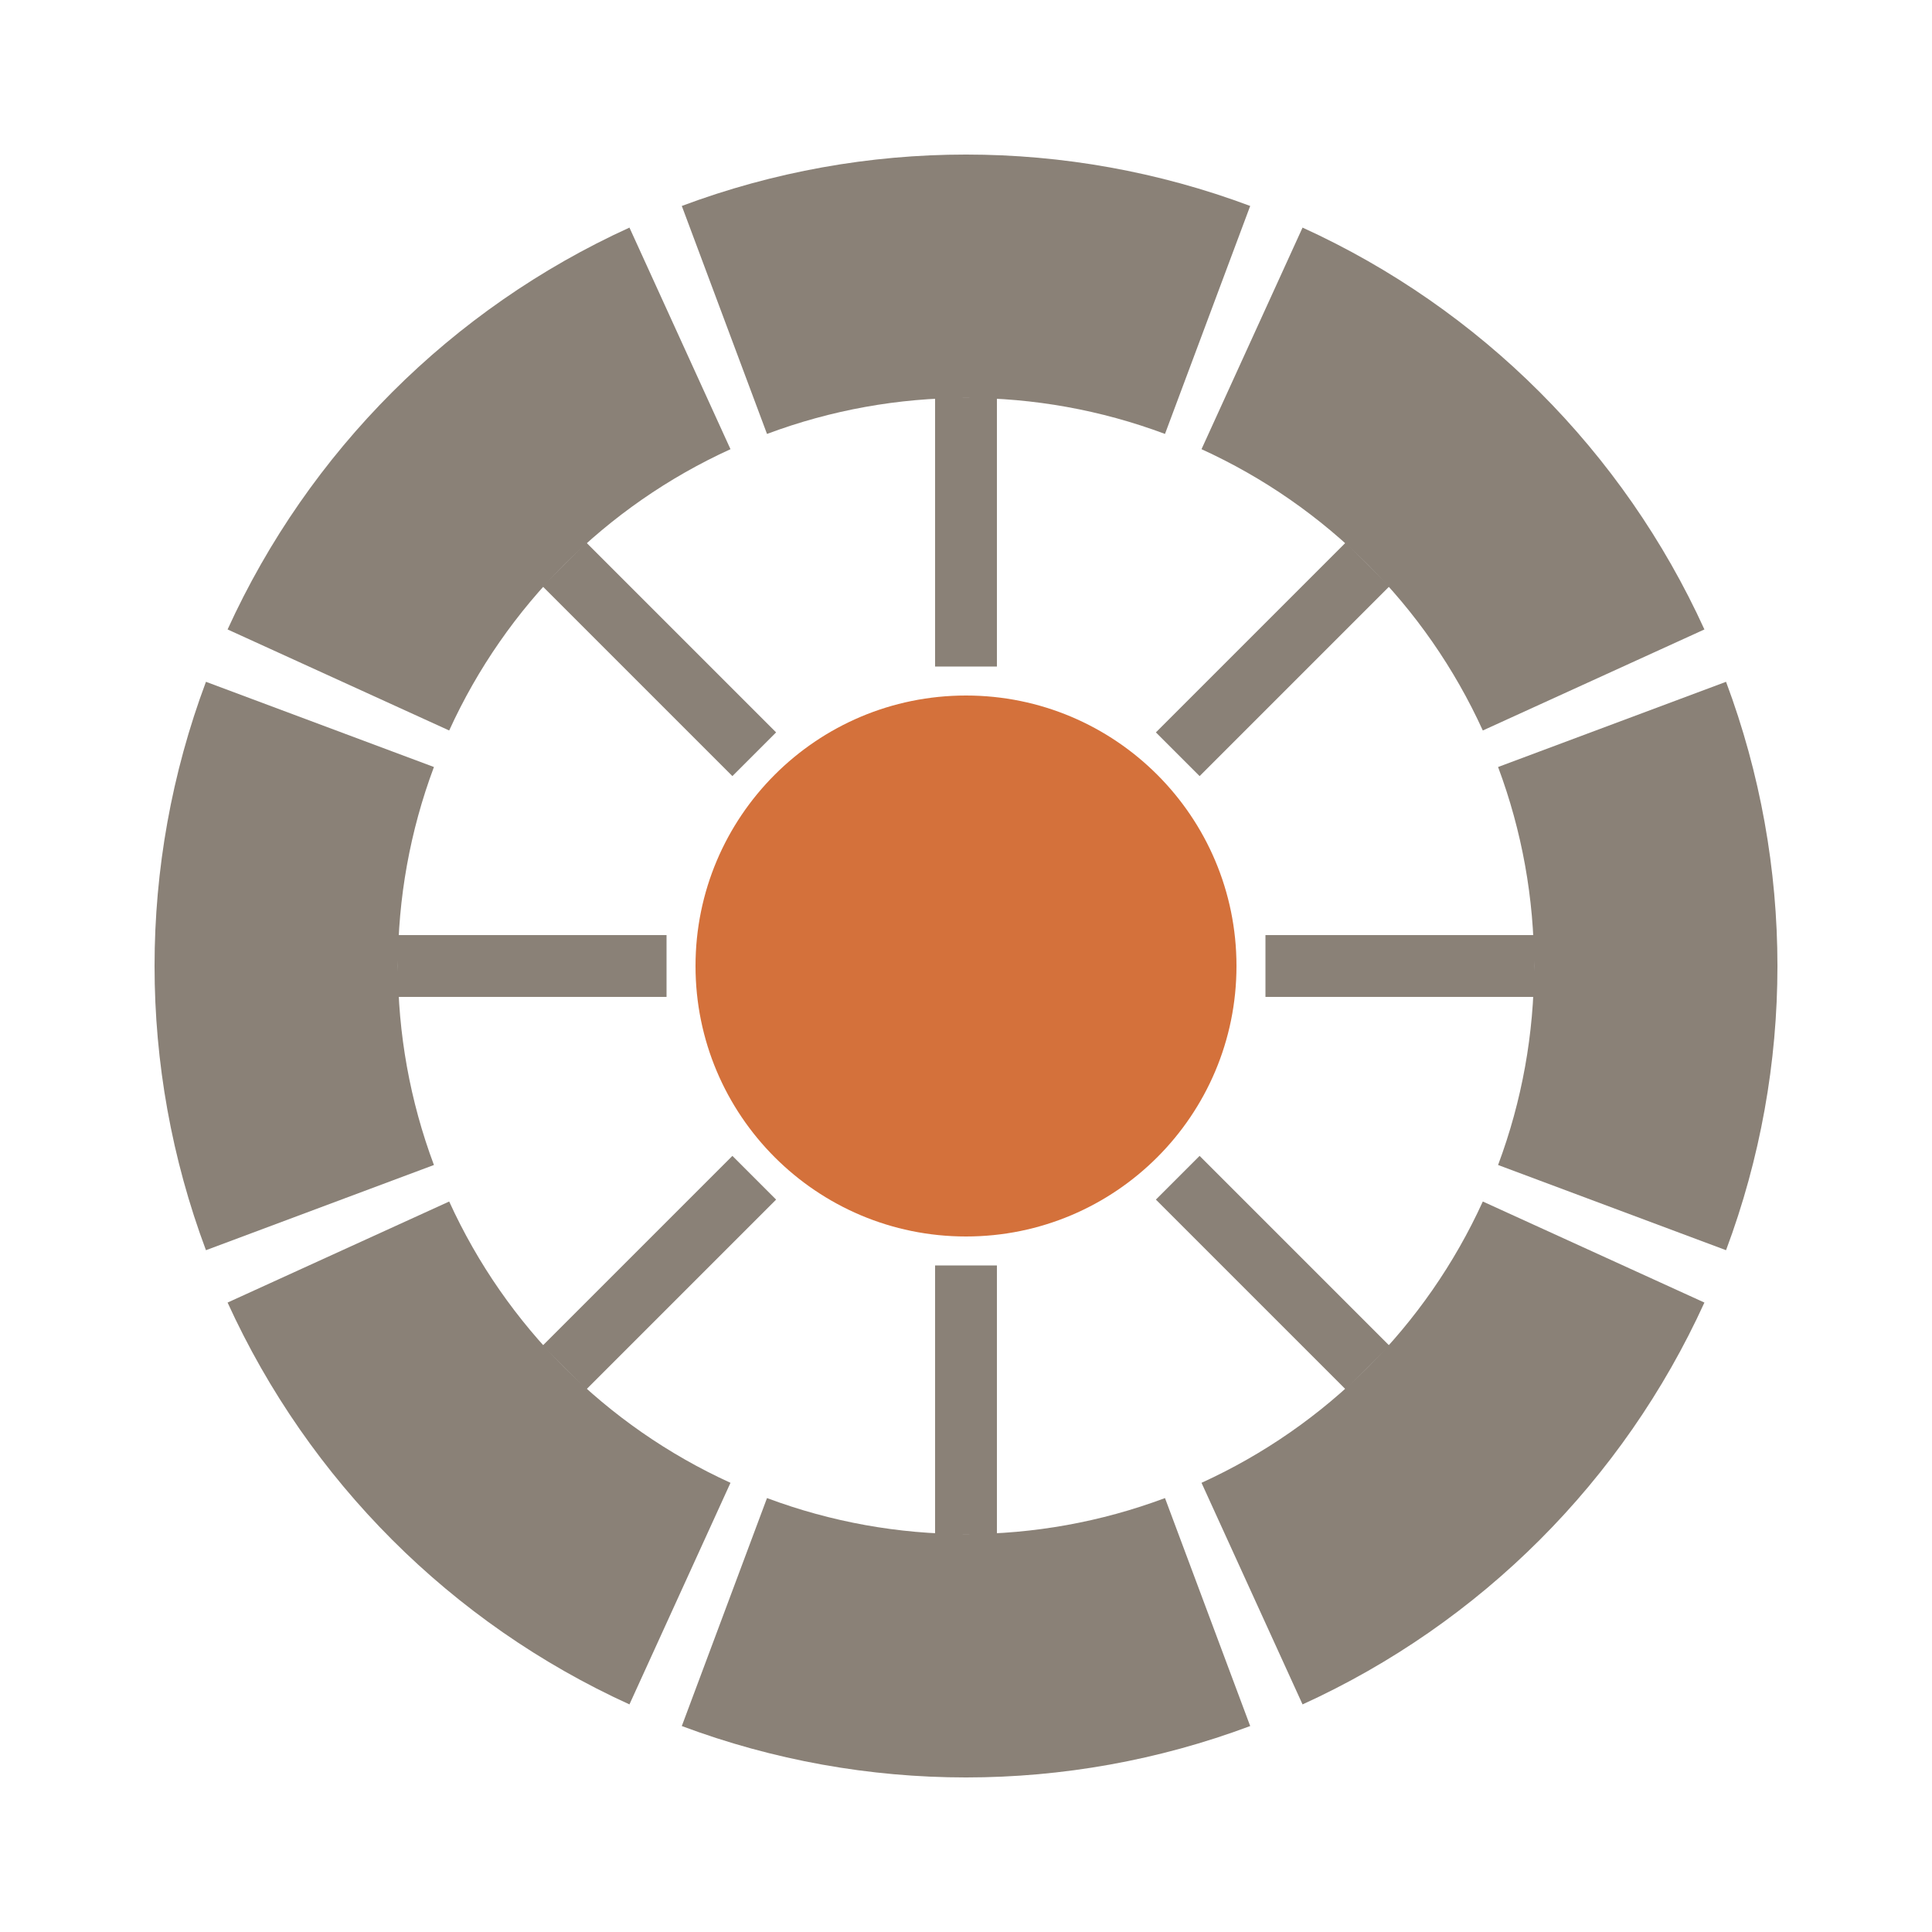
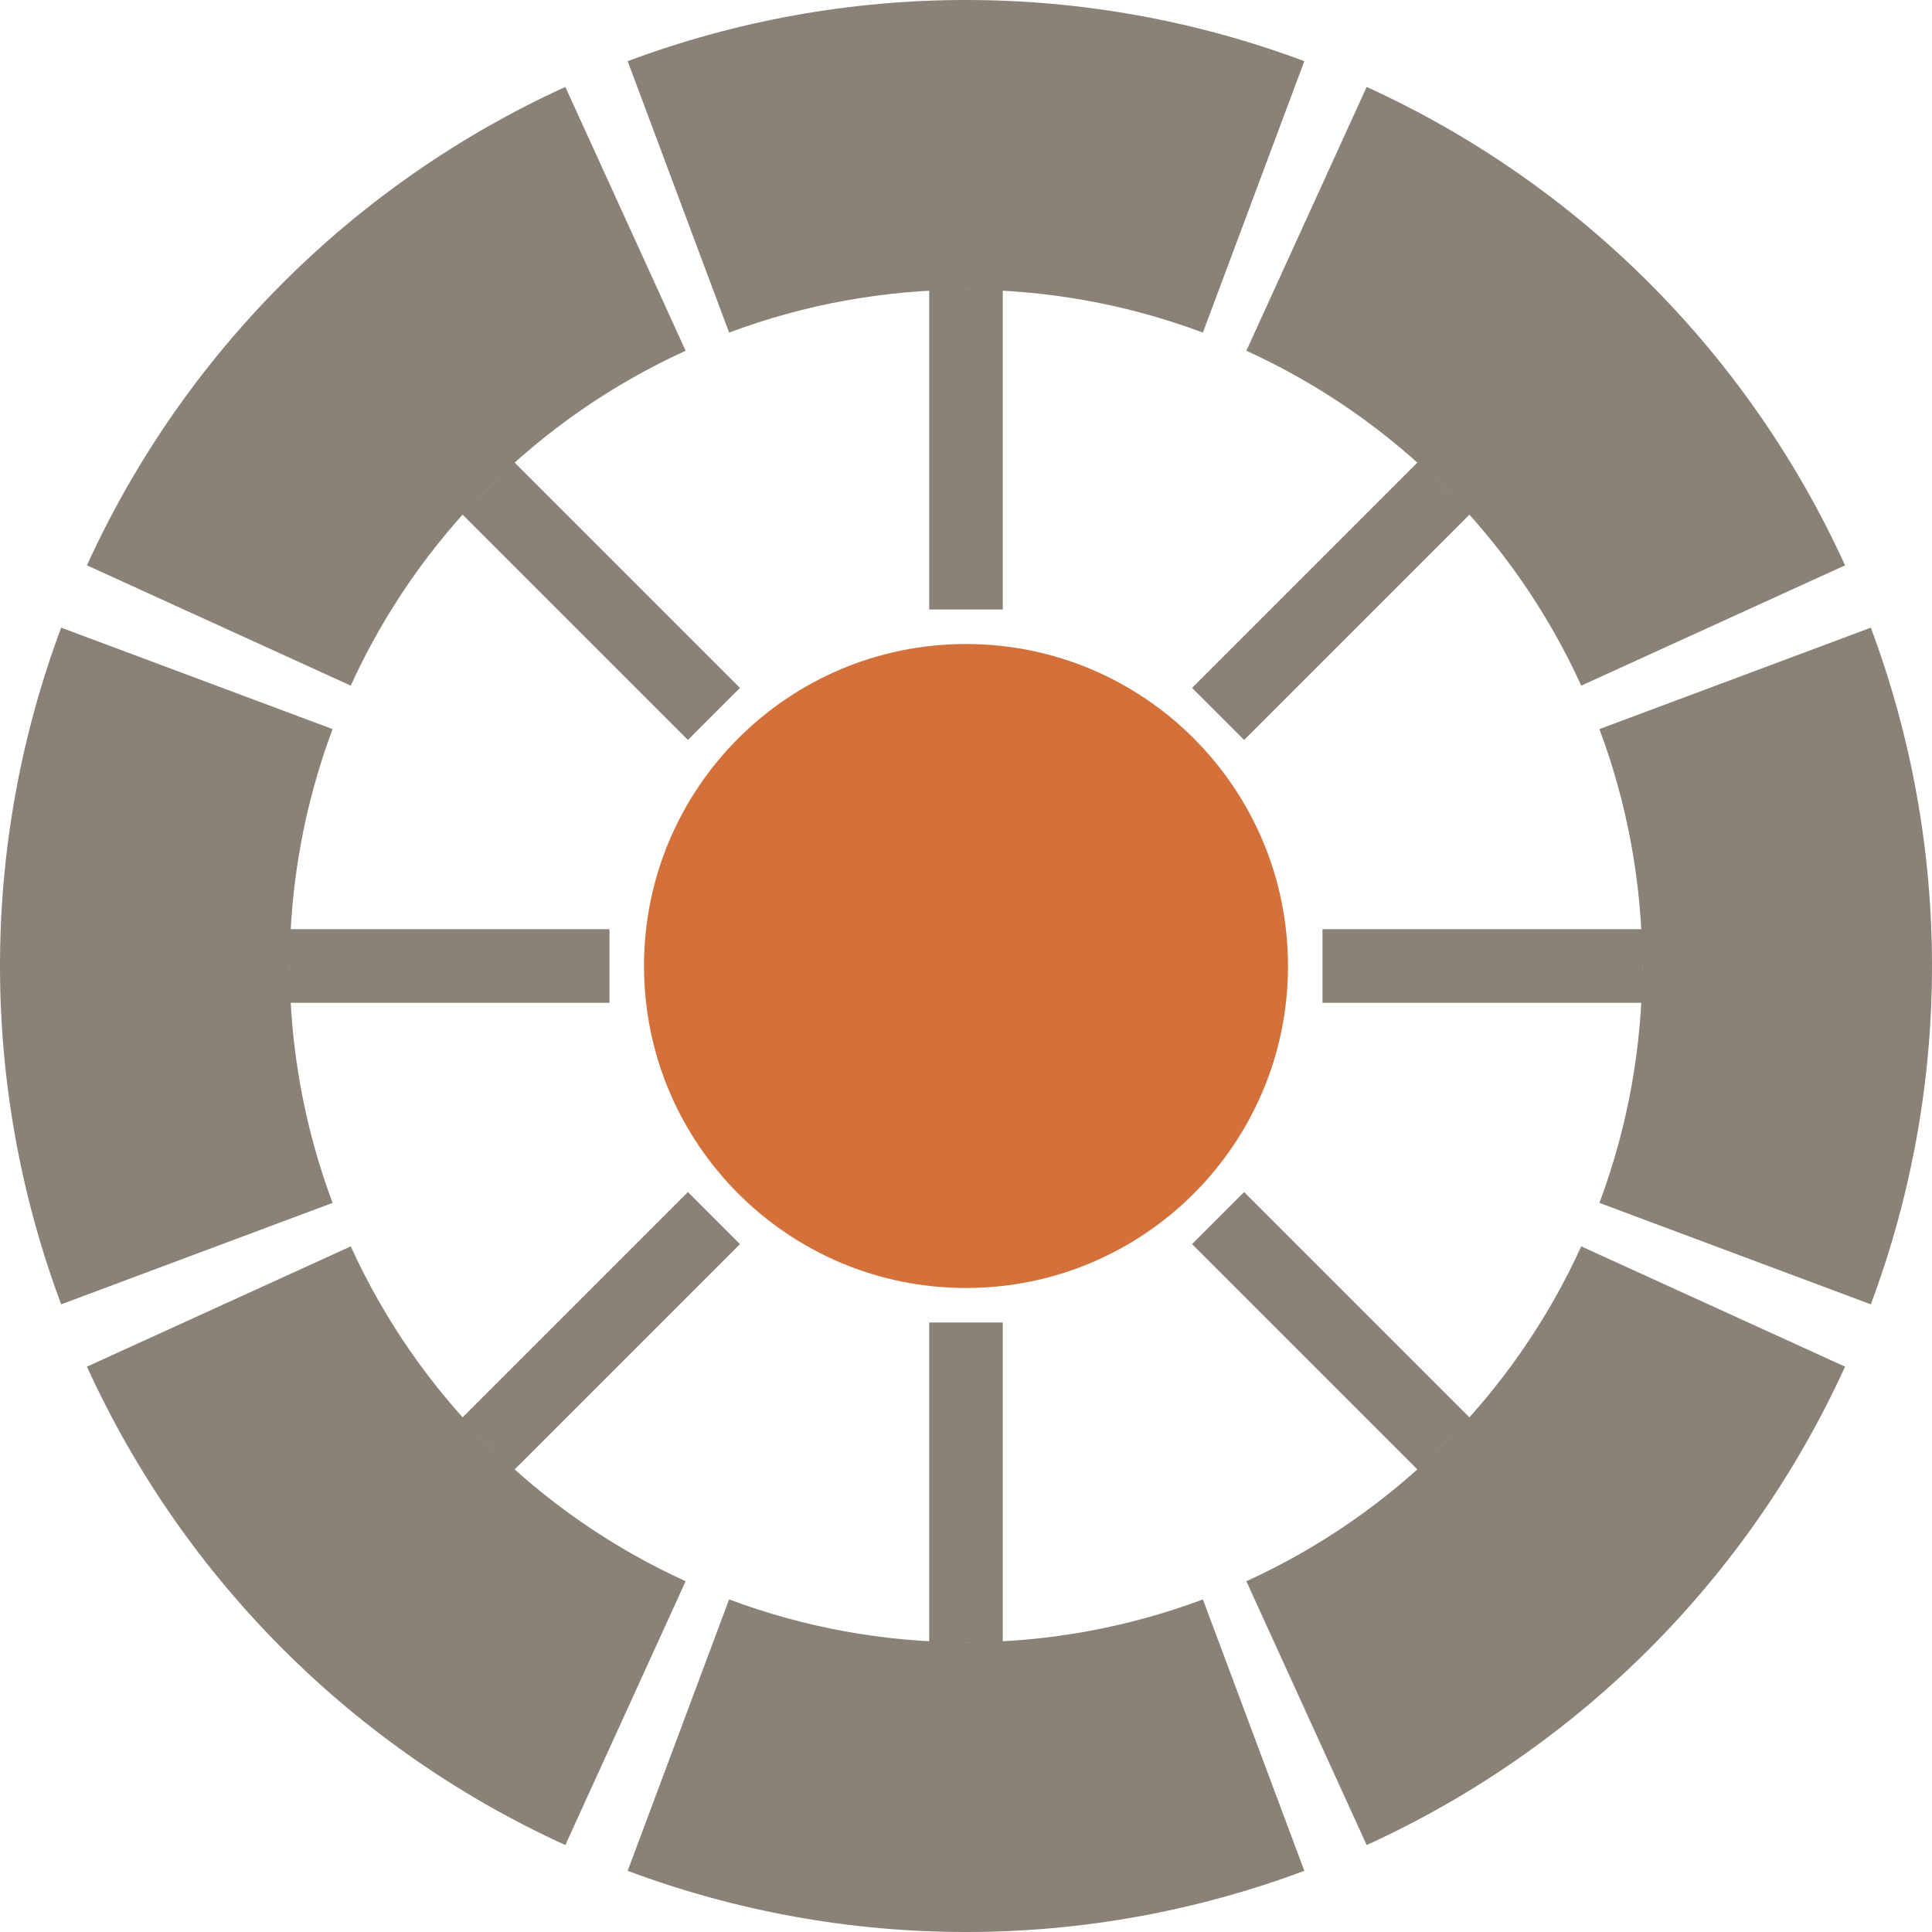
- <svg xmlns="http://www.w3.org/2000/svg" role="img" aria-label="ONTOS · icon" viewBox="0 0 100 100" width="100%" overflow="visible" style="display:block;max-width:100%;height:auto;color:#8a8177">
+ <svg xmlns="http://www.w3.org/2000/svg" role="img" aria-label="ONTOS · icon" viewBox="8 8 84 84" width="100%" overflow="visible" style="display:block;max-width:100%;height:auto;color:#8a8177">
  <svg x="0" y="0" width="100" height="100" viewBox="0 0 100 100" color="#8a8177" aria-hidden="true" overflow="visible">
    <path d="M35.29,10.66 A42,42 0 0 1 64.71,10.66 L60.3,22.46 A29.4,29.4 0 0 0 39.7,22.46 Z" fill="currentColor" />
    <path d="M67.42,11.78 A42,42 0 0 1 88.22,32.58 L76.75,37.81 A29.4,29.4 0 0 0 62.19,23.25 Z" fill="currentColor" />
    <path d="M89.34,35.29 A42,42 0 0 1 89.34,64.71 L77.54,60.3 A29.4,29.4 0 0 0 77.54,39.7 Z" fill="currentColor" />
    <path d="M88.22,67.42 A42,42 0 0 1 67.42,88.22 L62.19,76.75 A29.4,29.4 0 0 0 76.75,62.19 Z" fill="currentColor" />
    <path d="M64.71,89.34 A42,42 0 0 1 35.29,89.34 L39.7,77.54 A29.4,29.4 0 0 0 60.3,77.54 Z" fill="currentColor" />
    <path d="M32.58,88.22 A42,42 0 0 1 11.78,67.42 L23.25,62.19 A29.4,29.4 0 0 0 37.81,76.75 Z" fill="currentColor" />
    <path d="M10.66,64.71 A42,42 0 0 1 10.66,35.29 L22.46,39.7 A29.4,29.4 0 0 0 22.46,60.3 Z" fill="currentColor" />
    <path d="M11.78,32.58 A42,42 0 0 1 32.58,11.78 L37.81,23.25 A29.4,29.4 0 0 0 23.25,37.81 Z" fill="currentColor" />
    <line x1="50.00" y1="34.50" x2="50.00" y2="20.60" stroke="currentColor" stroke-width="3.2" />
    <line x1="60.96" y1="39.04" x2="70.79" y2="29.21" stroke="currentColor" stroke-width="3.2" />
    <line x1="65.50" y1="50.00" x2="79.40" y2="50.00" stroke="currentColor" stroke-width="3.2" />
    <line x1="60.96" y1="60.96" x2="70.79" y2="70.79" stroke="currentColor" stroke-width="3.2" />
    <line x1="50.00" y1="65.50" x2="50.00" y2="79.40" stroke="currentColor" stroke-width="3.2" />
    <line x1="39.04" y1="60.96" x2="29.21" y2="70.79" stroke="currentColor" stroke-width="3.2" />
    <line x1="34.50" y1="50.00" x2="20.60" y2="50.00" stroke="currentColor" stroke-width="3.2" />
    <line x1="39.04" y1="39.04" x2="29.21" y2="29.21" stroke="currentColor" stroke-width="3.2" />
    <circle cx="50" cy="50" r="14" fill="#d4713b" />
  </svg>
</svg>
